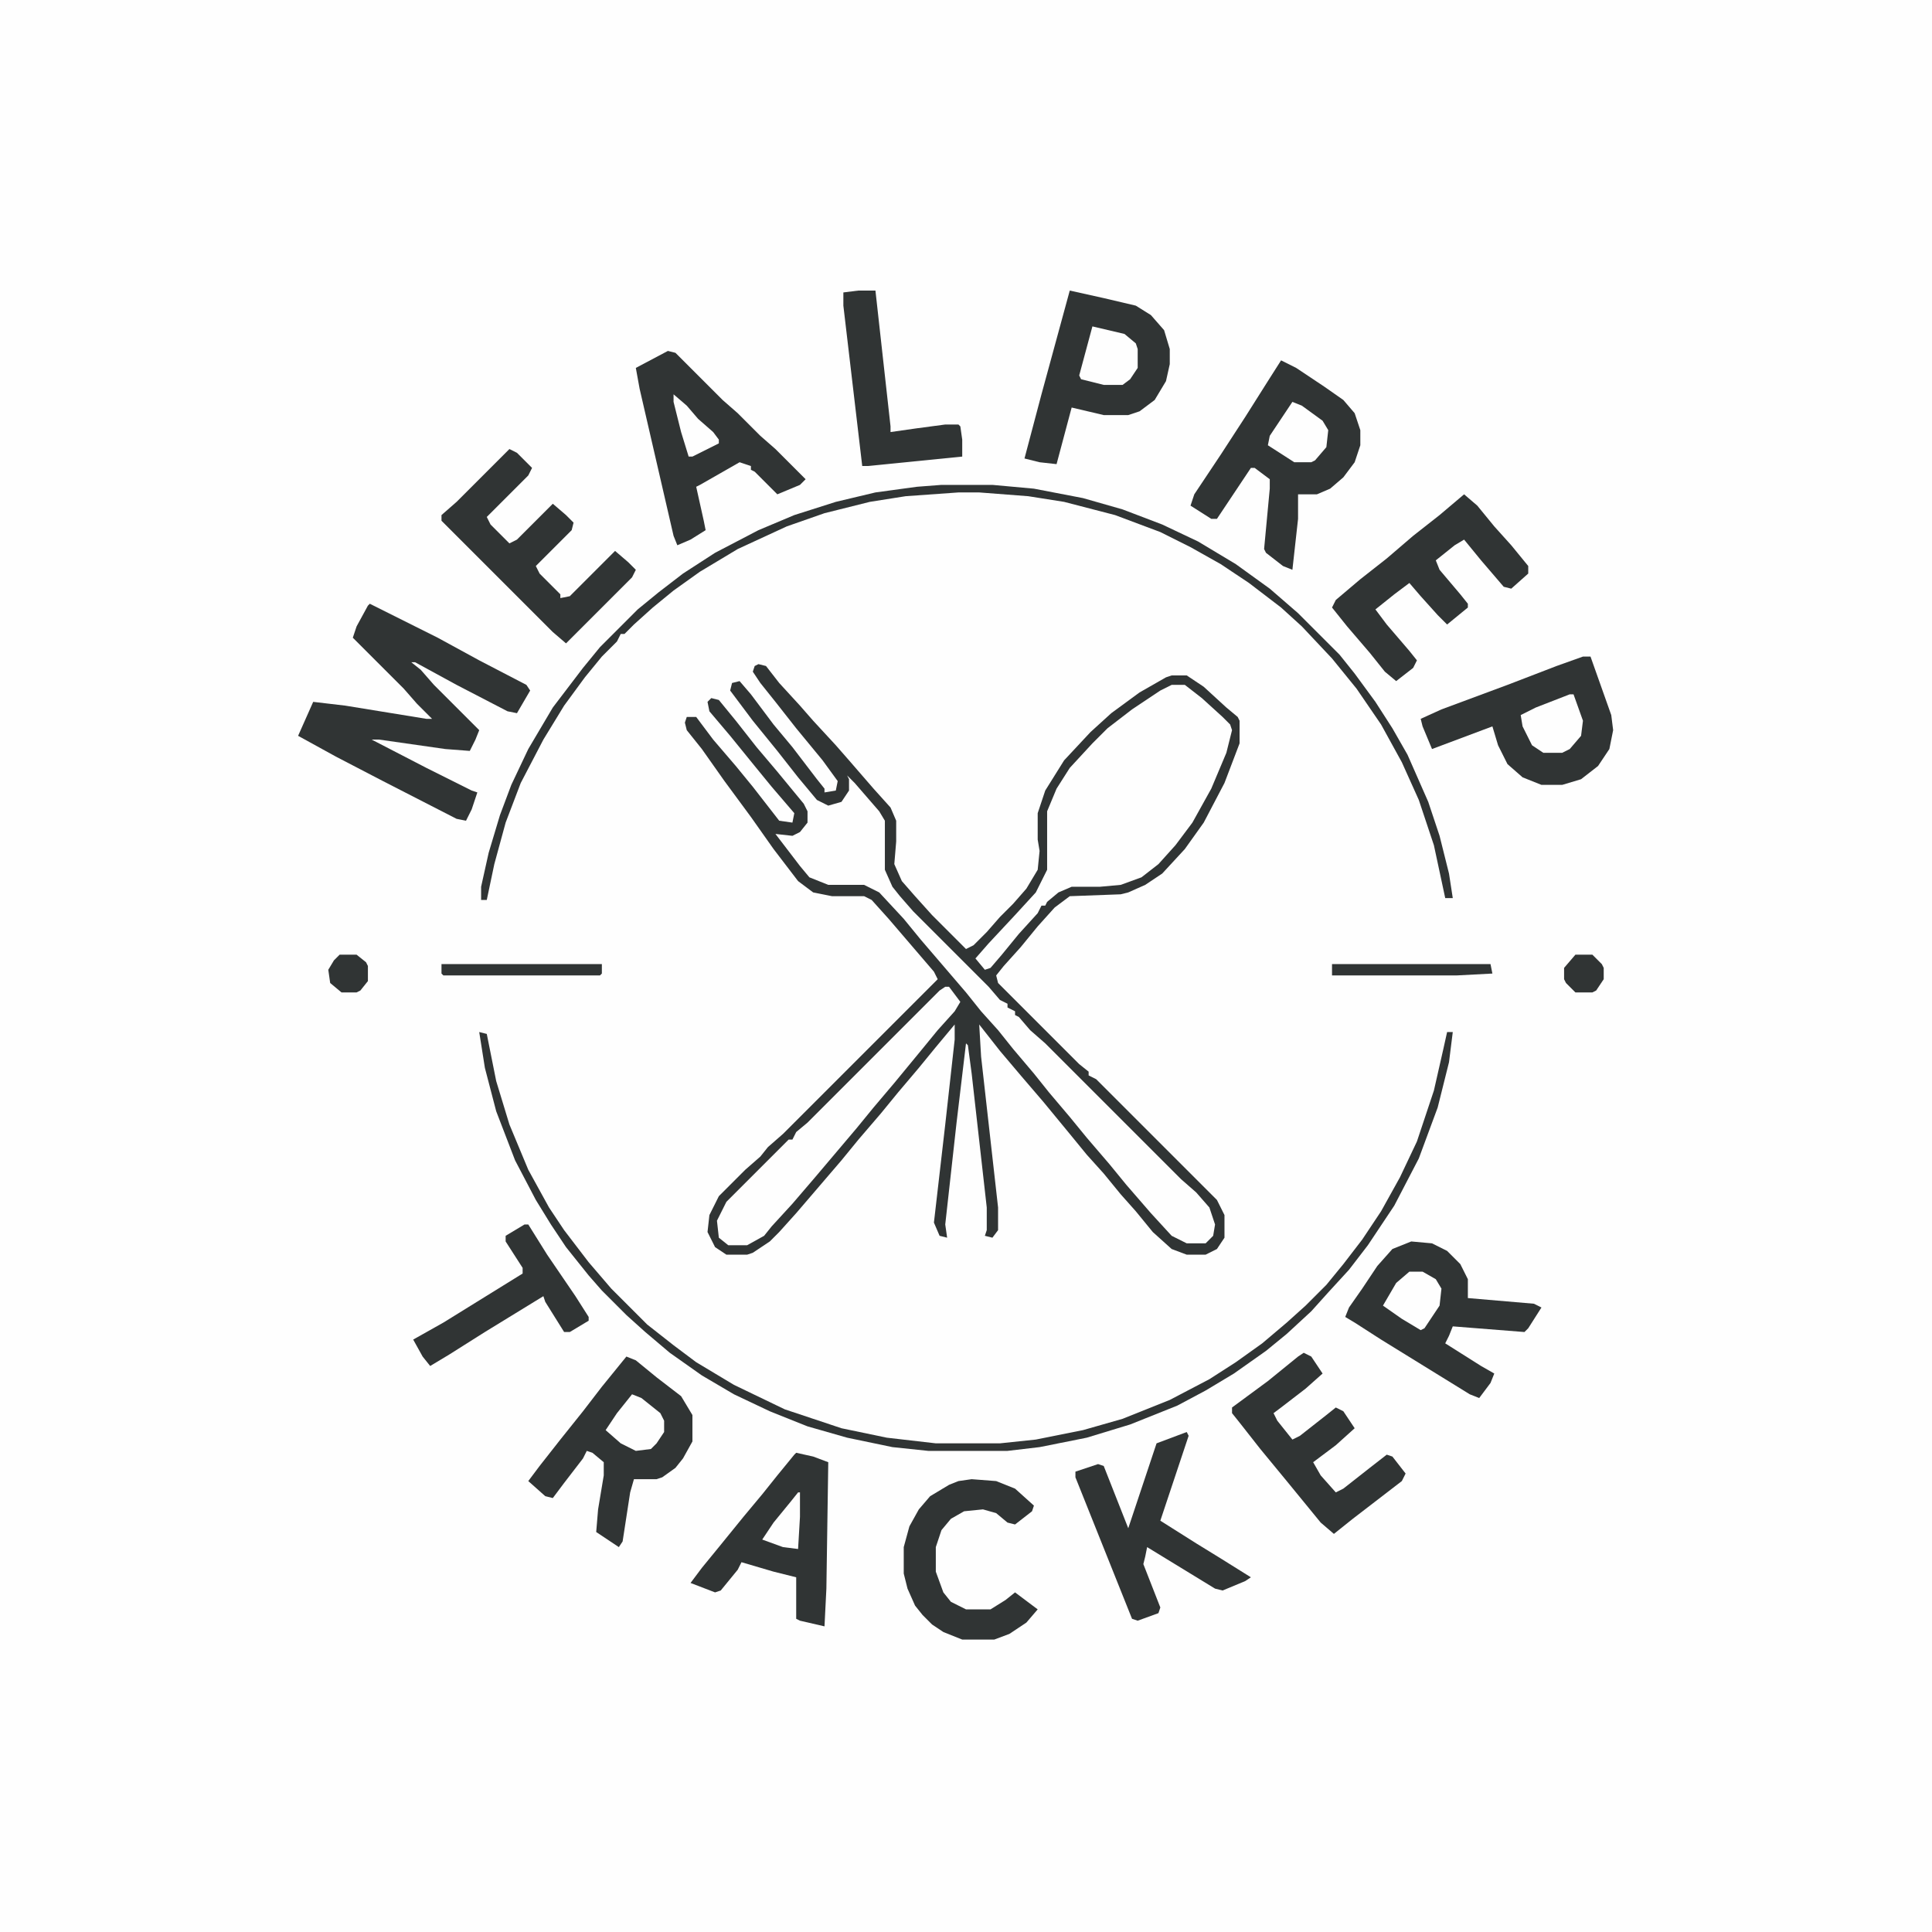
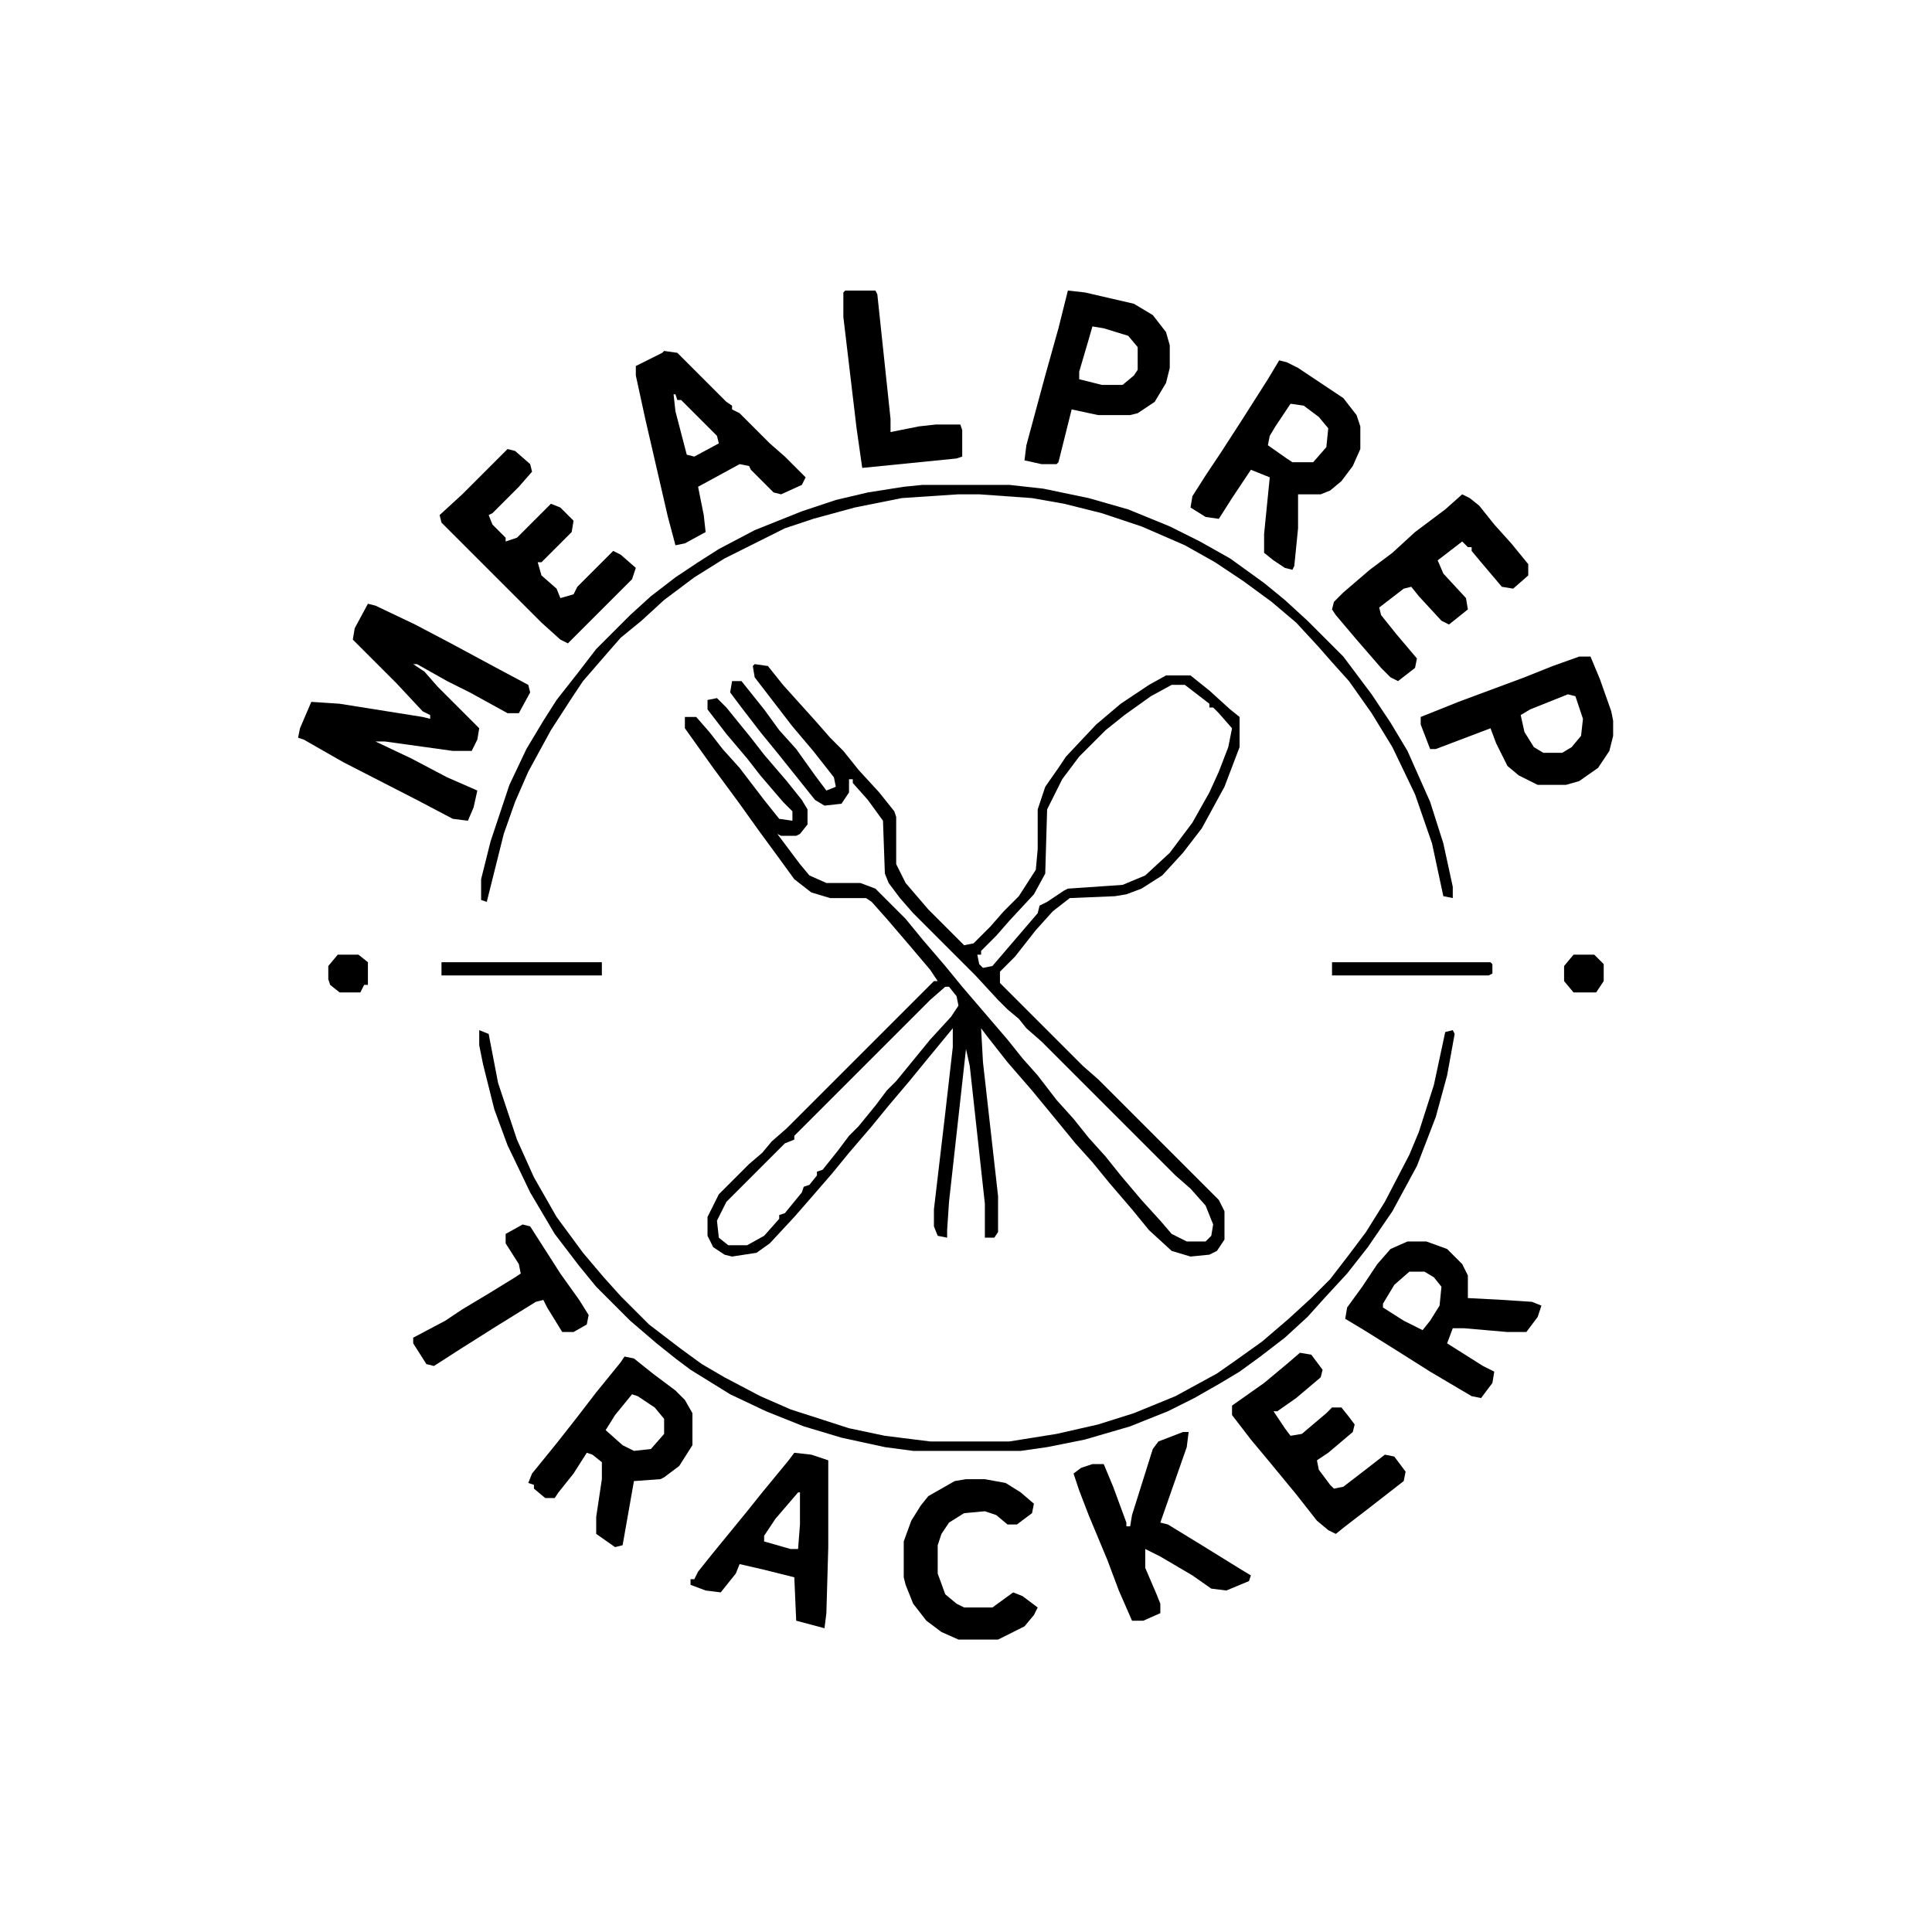
<svg xmlns="http://www.w3.org/2000/svg" version="1.1" viewBox="0 0 1024 1024" width="1024" height="1024">
-   <path transform="translate(0)" d="m0 0h1024v1024h-1024z" fill="#FEFEFE" />
-   <path transform="translate(402,352)" d="m0 0 4 1 7 9 11 12 7 8 12 13 7 8 13 15 9 10 3 7v11l-1 12 4 9 7 8 9 10 18 18 4-2 7-7 7-8 7-7 7-8 6-10 1-10-1-6v-14l4-12 10-16 14-15 11-10 15-11 14-8 3-1h8l9 6 12 11 6 5 1 2v12l-8 21-11 21-10 14-12 13-9 6-9 4-4 1-27 1-8 6-9 10-9 11-9 10-4 5 1 4 43 43 5 4v2l4 2 64 64 4 8v12l-4 6-6 3h-10l-8-3-10-9-9-11-8-9-9-11-9-10-9-11-14-17-12-14-11-13-11-14 1 17 9 80v12l-3 4-4-1 1-3v-12l-8-71-2-15-1-1-5 42-6 54 1 7-4-1-3-7 6-52 5-45v-8l-10 12-9 11-11 13-9 11-12 14-9 11-24 28-9 10-5 5-9 6-3 1h-11l-6-4-4-8 1-9 5-10 14-14 8-7 4-5 8-7 82-82-2-4-24-28-9-10-4-2h-17l-10-2-8-6-13-17-12-17-14-19-12-17-8-10-1-4 1-3h5l9 12 12 14 9 11 14 18 7 1 1-5-12-14-9-11-13-16-11-13-1-5 2-2 4 1 9 11 11 14 11 13 14 17 2 4v6l-4 5-4 2-9-1 13 17 5 6 10 4h19l8 4 13 14 9 11 24 28 8 10 9 10 8 10 11 13 8 10 11 13 9 11 12 14 9 11 13 15 11 12 8 4h10l4-4 1-6-3-9-7-8-8-7-72-72-8-7-6-7-2-1v-2l-4-2v-2l-4-2-6-7-40-40-7-8-4-5-4-9v-26l-3-5-13-15-4-4 1 2v6l-4 6-7 2-6-3-10-12-11-14-13-16-12-16 1-4 4-1 6 7 12 16 10 12 13 17 4 5v2l6-1 1-5-8-11-14-17-11-14-8-10-4-6 1-3z" fill="#303434" />
-   <path transform="translate(621,363)" d="m0 0h7l9 7 11 10 4 4 1 3-3 12-8 19-10 18-9 12-9 10-9 7-11 4-11 1h-15l-7 3-6 5-1 2h-2l-2 4-10 11-9 11-6 7-3 1-5-6 7-8 14-15 11-12 6-12v-31l5-12 7-11 12-13 8-8 13-10 15-10z" fill="#FEFEFE" />
-   <path transform="translate(196,320)" d="m0 0 36 18 22 12 25 13 2 3-7 12-5-1-27-14-22-12h-2l5 4 7 8 24 24-2 5-3 6-13-1-35-5h-4l29 15 24 12 3 1-3 9-3 6-5-1-39-20-25-13-20-11 8-18 17 2 43 7h3l-8-8-7-8-27-27 2-6 6-11z" fill="#303434" />
-   <path transform="translate(679,191)" d="m0 0 8 4 15 10 10 7 6 7 3 9v8l-3 9-6 8-7 6-7 3h-10v13l-3 27-5-2-9-7-1-2 3-32v-5l-8-6h-2l-18 27h-3l-11-7 2-6 14-21 13-20 12-19z" fill="#303434" />
-   <path transform="translate(839,348)" d="m0 0h4l11 31 1 8-2 10-6 9-9 7-10 3h-11l-10-4-8-7-5-10-3-10-32 12-5-12-1-4 11-5 35-13 26-10z" fill="#303434" />
-   <path transform="translate(567,154)" d="m0 0 18 4 17 4 8 5 7 8 3 10v8l-2 9-6 10-8 6-6 2h-13l-17-4-8 30-9-1-8-2 9-34z" fill="#303434" />
-   <path transform="translate(748,658)" d="m0 0 11 1 8 4 7 7 4 8v10l35 3 4 2-7 11-2 2-38-3-2 5-2 4 19 12 7 4-2 5-6 8-5-2-47-29-14-9-5-3 2-5 7-10 8-12 8-9z" fill="#303434" />
-   <path transform="translate(332,719)" d="m0 0 5 2 11 9 13 10 6 10v14l-5 9-4 5-7 5-3 1h-12l-2 7-4 26-2 3-12-8 1-12 3-18v-7l-6-5-3-1-2 4-10 13-6 8-4-1-9-8 6-8 11-14 12-15 10-13z" fill="#303434" />
-   <path transform="translate(354,186)" d="m0 0 4 1 25 25 8 7 12 12 8 7 16 16-3 3-12 5-12-12-2-1v-2l-6-2-21 12-2 1 4 18 1 5-8 5-7 3-2-5-18-78-2-11z" fill="#303434" />
-   <path transform="translate(501,523)" d="m0 0h2l6 8-3 5-9 10-9 11-14 17-11 13-9 11-22 26-12 14-11 12-4 5-9 5h-10l-5-4-1-9 5-10 33-33h2l2-4 6-5 70-70z" fill="#FEFEFE" />
-   <path transform="translate(270,238)" d="m0 0 4 2 8 8-2 4-22 22 2 4 10 10 4-2 19-19 7 6 4 4-1 4-19 19 2 4 11 11v2l5-1 24-24 7 6 4 4-2 4-35 35-7-6-59-59v-3l8-7z" fill="#303434" />
-   <path transform="translate(776,262)" d="m0 0 7 6 9 11 9 10 9 11v4l-9 8-4-1-12-14-9-11-5 3-10 8 2 5 11 13 4 5v2l-11 9-5-5-9-10-6-7-8 6-10 8 6 8 12 14 4 5-2 4-9 7-6-5-8-10-12-14-8-10 2-4 13-11 14-11 14-12 14-11z" fill="#303434" />
-   <path transform="translate(422,770)" d="m0 0 9 2 8 3-1 67-1 20-13-3-2-1v-22l-12-3-17-5-2 4-9 11-3 1-13-5 6-8 9-11 13-16 10-12 8-10 9-11z" fill="#303434" />
-   <path transform="translate(629,759)" d="m0 0 1 2-15 45 19 12 13 8 16 10-3 2-12 5-4-1-36-22-1 5-1 4 9 23-1 3-11 4-3-1-30-75v-3l12-4 3 1 13 33 15-45z" fill="#303434" />
-   <path transform="translate(691,717)" d="m0 0 4 2 6 9-9 8-13 10-4 3 2 4 8 10 4-2 14-11 5-4 4 2 6 9-10 9-12 9 4 7 8 9 4-2 14-11 9-7 3 1 7 9-2 4-26 20-10 8-7-6-18-22-14-17-11-14-4-5v-3l19-14 16-13z" fill="#303434" />
-   <path transform="translate(515,784)" d="m0 0 13 1 10 4 10 9-1 3-9 7-4-1-6-5-7-2-10 1-7 4-5 6-3 9v13l4 11 4 5 8 4h13l8-5 5-4 12 9-6 7-9 6-8 3h-17l-10-4-6-4-5-5-4-5-4-9-2-8v-14l3-11 5-9 6-7 10-6 5-2z" fill="#303434" />
-   <path transform="translate(254,547)" d="m0 0 4 1 5 25 7 23 10 24 11 20 8 12 13 17 12 14 19 19 14 11 12 9 20 12 27 13 30 10 24 5 26 3h34l19-2 25-5 21-6 25-10 21-11 14-9 14-10 13-11 10-9 11-11 9-11 10-13 10-15 10-18 9-19 9-27 5-22 2-9h3l-2 16-6 24-10 27-13 25-14 21-10 13-11 12-9 10-13 12-11 9-17 12-15 9-15 8-25 10-23 7-25 5-17 2h-42l-19-2-24-5-21-6-20-8-19-9-17-10-17-12-13-11-10-9-13-13-7-8-12-15-8-12-8-13-11-21-10-26-6-23z" fill="#303434" />
-   <path transform="translate(499,257)" d="m0 0h27l22 2 26 5 21 6 21 8 19 9 20 12 18 13 15 13 22 22 8 10 11 15 9 14 8 14 11 25 6 18 5 20 2 13h-4l-6-28-8-24-9-20-11-20-13-19-13-16-16-17-11-10-17-13-15-10-16-9-16-8-24-9-27-7-19-3-26-2h-11l-28 2-19 3-24 6-20 7-26 12-20 12-14 10-11 9-10 9-5 5h-2l-2 4-8 8-9 11-11 15-11 18-12 23-8 21-6 22-4 19h-3v-7l4-18 6-20 6-16 9-19 13-22 16-21 9-11 20-20 11-9 13-10 17-11 23-12 19-8 22-7 21-5 22-3z" fill="#303434" />
-   <path transform="translate(455,154)" d="m0 0h9l8 72v3l14-2 15-2h7l1 1 1 7v9l-50 5h-3l-10-85v-7z" fill="#303434" />
-   <path transform="translate(278,649)" d="m0 0h2l10 16 15 22 7 11v2l-10 6h-3l-10-16-1-3-31 19-19 12-10 6-4-5-5-9 16-9 42-26v-3l-9-14v-3z" fill="#303434" />
-   <path transform="translate(579,173)" d="m0 0 17 4 6 5 1 3v10l-4 6-4 3h-10l-12-3-1-2z" fill="#FEFEFE" />
-   <path transform="translate(832,368)" d="m0 0h2l5 14-1 8-6 7-4 2h-10l-6-4-5-10-1-6 8-4z" fill="#FEFEFE" />
-   <path transform="translate(685,213)" d="m0 0 5 2 11 8 3 5-1 9-6 7-2 1h-9l-14-9 1-5 10-15z" fill="#FEFEFE" />
-   <path transform="translate(747,674)" d="m0 0h7l7 4 3 5-1 9-8 12-2 1-10-6-10-7 7-12z" fill="#FEFEFE" />
-   <path transform="translate(335,739)" d="m0 0 5 2 10 8 2 4v6l-4 6-3 3-8 1-8-4-8-7 6-9z" fill="#FEFEFE" />
-   <path transform="translate(234,511)" d="m0 0h85v5l-1 1h-83l-1-1z" fill="#303434" />
-   <path transform="translate(706,511)" d="m0 0h84l1 5-19 1h-66z" fill="#303434" />
-   <path transform="translate(835,506)" d="m0 0h9l5 5 1 2v6l-4 6-2 1h-9l-5-5-1-2v-6z" fill="#303434" />
-   <path transform="translate(180,506)" d="m0 0h9l5 4 1 2v8l-4 5-2 1h-8l-6-5-1-7 3-5z" fill="#303434" />
-   <path transform="translate(357,209)" d="m0 0 7 6 6 7 8 7 3 4v2l-14 7h-2l-4-13-4-16z" fill="#FEFEFE" />
-   <path transform="translate(423,791)" d="m0 0h1v13l-1 17-8-1-11-4 6-9 9-11z" fill="#FEFEFE" />
+   <path transform="translate(400,352)" d="m0 0 7 1 8 10 18 20 7 8 7 7 8 10 11 12 8 10 1 3v25l5 10 12 14 19 19 5-1 9-9 7-8 8-8 9-14 1-11v-21l4-12 7-10 4-6 16-17 13-11 15-10 9-5h13l10 8 11 10 5 4v16l-8 21-12 22-10 13-11 12-11 7-8 3-6 1-24 1-9 7-9 10-11 14-8 8v6l44 44 8 7 64 64 3 6v15l-4 6-4 2-10 1-10-3-12-11-9-11-12-14-9-11-9-10-9-11-14-17-13-15-11-14-3-4 1 18 8 71v19l-2 3h-5v-18l-8-73-2-9-9 81-1 15v4l-5-1-2-5v-9l6-51 4-35v-10l-14 17-9 11-11 13-9 11-12 14-9 11-13 15-7 8-13 14-7 5-13 2-4-1-6-4-3-6v-10l6-12 16-16 7-6 5-6 8-7 78-78h2l-4-6-11-13-12-14-8-9-3-2h-19l-10-3-9-7-8-11-11-15-10-14-14-19-15-21v-6h6l7 8 7 9 9 10 13 17 8 10 7 1v-5l-5-5-12-14-7-9-11-13-10-13v-5l5-1 5 5 13 16 7 9 12 14 8 10 3 5v8l-4 5-2 1h-8l-2-1 12 16 5 6 9 4h18l8 3 16 16 9 11 12 14 9 11 24 28 8 10 8 9 10 13 9 10 8 10 9 10 8 10 11 13 10 11 6 7 8 4h10l3-3 1-6-4-10-8-9-8-7-71-71-8-7-4-5-6-5-5-5-12-13-33-33-7-8-6-8-2-5-1-28-8-11-8-9v-2h-2v7l-4 6-9 1-5-3-20-25-9-11-10-13-6-8 1-6h5l12 15 8 11 9 10 10 14 6 8 5-2-1-5-11-14-11-13-20-26-1-6zm221 11-11 6-14 10-10 8-14 14-9 12-8 16-1 34-6 11-13 14-7 8-8 8v2h-2l1 5 2 2 5-1 24-28 1-4 4-2 9-6 2-1 29-2 12-5 13-12 12-16 9-16 5-11 5-13 2-10-7-8-3-3h-2v-2l-13-10zm-120 160-8 7-72 72v2l-5 2-31 31-5 10 1 9 5 4h10l9-5 8-9v-2l3-1 9-11 1-3 3-1 4-5v-2l3-1 8-10 6-8 5-5 9-11 6-8 5-5 18-22 11-12 4-6-1-5-4-5z" fill="currentColor" />
+   <path transform="translate(195,320)" d="m0 0 4 1 21 10 19 10 26 14 15 8 1 4-6 11h-6l-20-11-12-6-16-9h-2l6 4 7 8 22 22-1 6-3 6h-10l-36-5h-5l19 9 19 10 16 7-2 9-3 7-8-1-19-10-39-20-21-12-3-1 1-5 6-14 15 1 44 7 4 1v-2l-4-2-14-15-23-23 1-6z" fill="currentColor" />
+   <path transform="translate(678,191)" d="m0 0 4 1 6 3 24 16 7 9 2 6v12l-4 9-6 8-6 5-5 2h-12v18l-2 20-1 2-4-1-6-4-5-4v-10l3-30-10-4-10 15-7 11-7-1-8-5 1-6 7-11 8-12 11-17 14-22zm6 23-8 12-3 5-1 5 10 7 3 2h11l7-8 1-10-5-6-8-6z" fill="currentColor" />
+   <path transform="translate(489,257)" d="m0 0h46l18 2 24 5 21 6 22 9 16 8 16 9 18 13 11 9 12 11 19 19 15 20 10 15 9 15 12 27 7 22 5 23v6l-5-1-6-28-9-26-12-25-11-18-12-17-9-10-7-8-12-13-13-11-15-11-15-10-16-9-23-10-21-7-20-5-17-3-28-2h-11l-30 2-25 5-22 6-15 5-32 16-16 10-16 12-12 11-11 9-7 8-13 15-6 9-11 17-12 22-7 16-6 17-9 36-3-1v-11l5-20 10-30 9-19 9-15 7-11 11-14 10-13 18-18 11-10 13-10 12-8 11-7 19-10 25-10 18-6 17-4 19-3z" fill="currentColor" />
+   <path transform="translate(254,546)" d="m0 0 5 2 5 26 10 30 9 20 12 21 14 19 11 13 9 10 15 15 17 13 11 8 12 7 19 10 16 7 31 10 19 4 24 3h42l25-4 22-5 19-6 22-9 22-12 10-7 14-10 14-12 12-11 10-10 10-13 9-12 10-16 13-25 5-12 8-25 6-28 4-1 1 2-4 22-6 22-10 26-13 24-13 19-11 14-12 13-9 10-12 11-13 10-11 8-10 6-14 8-14 7-20 8-24 7-20 4-14 2h-57l-15-2-23-5-20-6-20-8-19-9-21-13-8-6-10-8-14-12-18-18-9-11-13-17-13-22-12-25-7-19-6-24-2-10z" fill="currentColor" />
+   <path transform="translate(352,186)" d="m0 0 7 1 26 26 3 2v2l4 2 16 16 8 7 11 11-2 4-11 5-4-1-12-12-1-2-5-1-22 12 3 15 1 9-11 6-5 1-4-15-12-52-5-23v-5l14-7zm5 23 1 9 6 23 4 1 13-7-1-4-19-19h-2l-1-3z" fill="currentColor" />
+   <path transform="translate(269,238)" d="m0 0 4 1 8 7 1 4-7 8-14 14-2 1 2 5 7 7v2l6-2 18-18 5 2 7 7-1 6-16 16h-2l2 7 8 7 2 5 7-2 2-4 19-19 4 2 8 7-2 6-34 34-4-2-10-9-53-53-1-4 12-11z" fill="currentColor" />
+   <path transform="translate(775,262)" d="m0 0 4 2 5 4 8 10 9 10 9 11v6l-8 7-6-1-11-13-5-6v-2h-2l-3-3-13 10 3 7 12 13 1 6-10 8-4-2-12-13-4-5-4 1-13 10 1 4 8 10 11 13-1 5-9 7-4-2-5-5-13-15-11-13-2-3 1-4 5-5 14-12 12-9 12-11 16-12z" fill="currentColor" />
+   <path transform="translate(746,658)" d="m0 0h10l11 4 8 8 3 6v12l19 1 15 1 5 2-2 6-6 8h-10l-23-2h-6l-3 8 19 12 6 3-1 6-6 8-5-1-22-13-19-12-16-10-10-6 1-6 8-11 8-12 7-8zm1 16-8 7-6 10v2l11 7 10 5 4-5 5-8 1-10-4-5-5-3z" fill="currentColor" />
+   <path transform="translate(331,719)" d="m0 0 5 1 10 8 12 9 5 5 4 7v17l-7 11-8 6-2 1-14 1-6 34-4 1-10-7v-9l3-20v-9l-5-4-3-1-7 11-8 10-2 3h-5l-6-5v-2l-3-1 2-5 13-16 11-14 10-13 13-16zm4 20-9 11-5 8 9 8 6 3 9-1 7-8v-8l-5-6-9-6z" fill="currentColor" />
+   <path transform="translate(837,348)" d="m0 0h6l5 12 6 17 1 5v8l-2 8-6 9-10 7-7 2h-15l-10-5-6-5-6-12-3-8-29 11h-3l-5-13v-4l20-8 35-13 15-6zm-6 20-20 8-5 3 2 9 5 8 5 3h10l5-3 5-6 1-9-4-12z" fill="currentColor" />
+   <path transform="translate(566,154)" d="m0 0 9 1 26 6 10 6 7 9 2 7v12l-2 8-6 10-9 6-4 1h-17l-14-3-7 28-1 1h-8l-9-2 1-8 10-37 7-25zm13 19-2 7-5 17v4l12 3h11l6-5 2-3v-12l-5-6-13-4z" fill="currentColor" />
+   <path transform="translate(627,759)" d="m0 0h3l-1 8-14 40 4 1 18 11 21 13 5 3-1 3-12 5-8-1-10-7-17-10-8-4v10l6 14 2 5v5l-9 4h-6l-7-16-6-16-10-24-5-13-3-9 4-3 6-2h6l5 12 7 19v2h2l1-6 11-35 3-4z" fill="currentColor" />
+   <path transform="translate(689,717)" d="m0 0 6 1 6 8-1 4-13 11-10 7h-2l6 9 3 4 6-1 13-11 3-3h5l4 5 3 4-1 4-13 11-6 4 1 5 6 8 2 2 5-1 13-10 9-7 5 1 6 8-1 5-18 14-13 10-5 4-4-2-6-5-11-14-14-17-10-12-10-13v-5l17-12 12-10z" fill="currentColor" />
+   <path transform="translate(421,770)" d="m0 0 9 1 9 3v46l-1 35-1 8-15-4-1-23-16-4-13-3-2 5-8 10-8-1-8-3v-3h2l2-4 8-10 18-22 8-10 14-17zm2 21-12 14-6 9v3l14 4h4l1-13v-17z" fill="currentColor" />
+   <path transform="translate(512,784)" d="m0 0h10l11 2 8 5 7 6-1 5-8 6h-5l-6-5-6-2-11 1-8 5-4 6-2 6v15l4 11 6 5 4 2h15l11-8 5 2 8 6-2 4-5 6-14 7h-21l-9-4-8-6-7-9-4-10-1-4v-19l4-11 5-8 4-5 14-8z" fill="currentColor" />
+   <path transform="translate(448,154)" d="m0 0h16l1 2 7 66v7l15-3 9-1h13l1 3v14l-3 1-50 5-3-21-7-59v-13z" fill="currentColor" />
+   <path transform="translate(277,649)" d="m0 0 4 1 16 25 10 14 5 8-1 5-7 4h-6l-8-13-2-4-4 1-21 13-19 12-14 9-4-1-7-11v-3l17-9 9-6 15-9 13-8 3-2-1-5-7-11v-5z" fill="currentColor" />
+   <path transform="translate(234,510)" d="m0 0h85v7h-85z" fill="currentColor" />
+   <path transform="translate(706,510)" d="m0 0h84l1 1v5l-2 1h-83z" fill="currentColor" />
+   <path transform="translate(179,506)" d="m0 0h11l5 4v12h-2l-2 4h-11l-5-4-1-3v-7z" fill="currentColor" />
+   <path transform="translate(834,506)" d="m0 0h11l5 5v9l-4 6h-12l-5-6v-8z" fill="currentColor" />
</svg>
